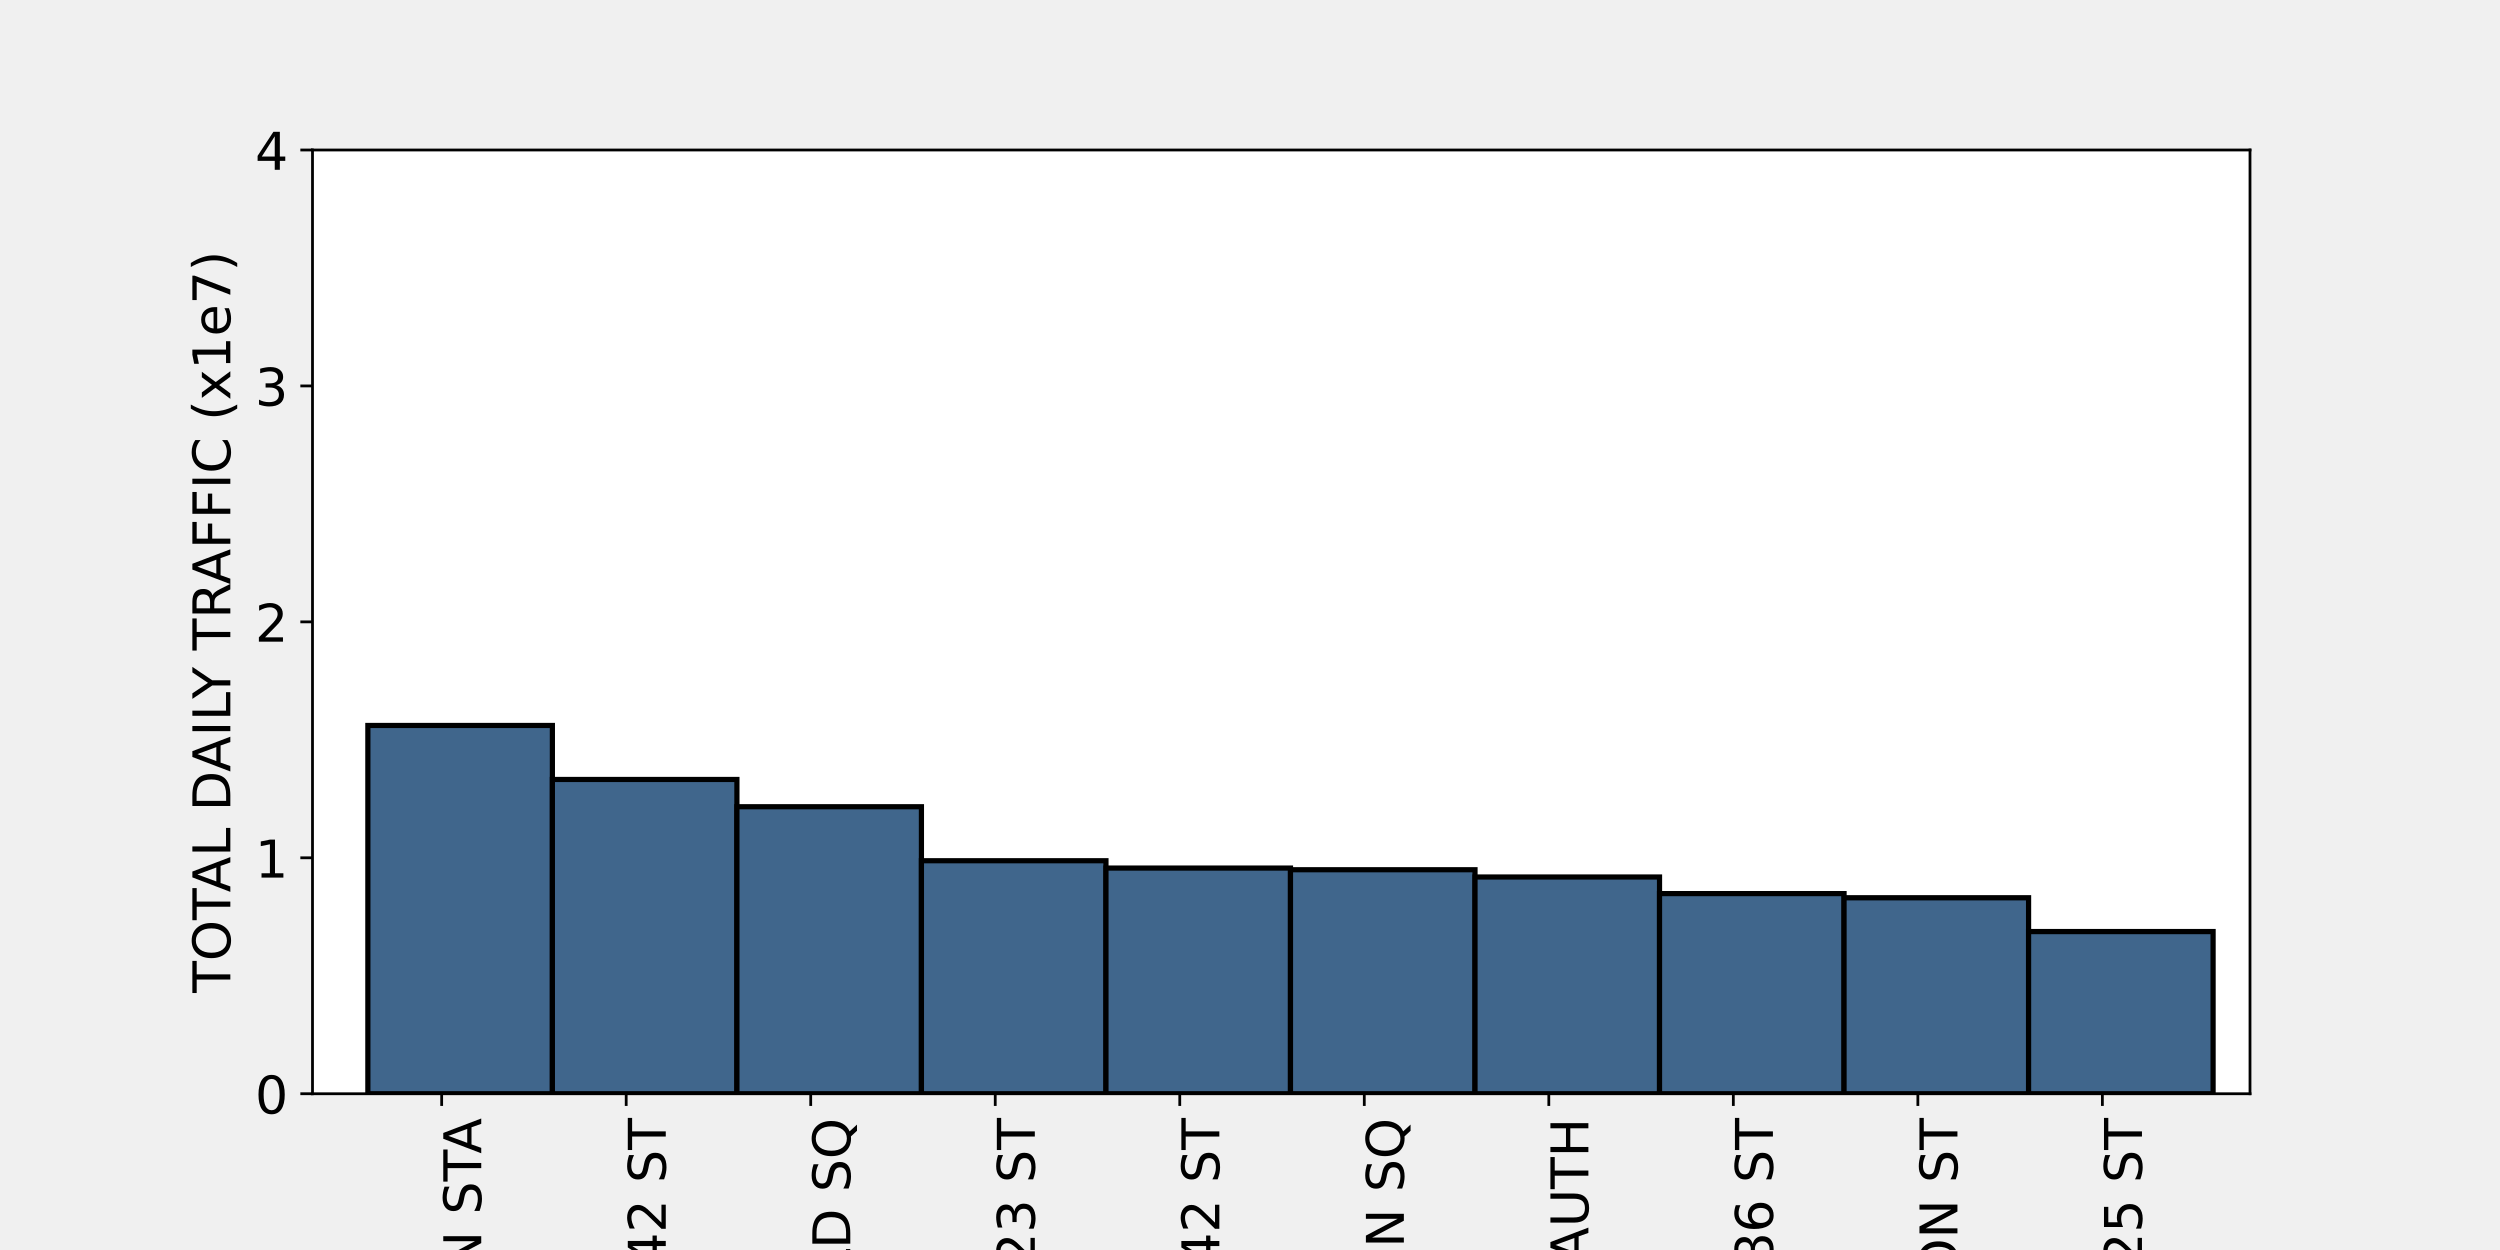
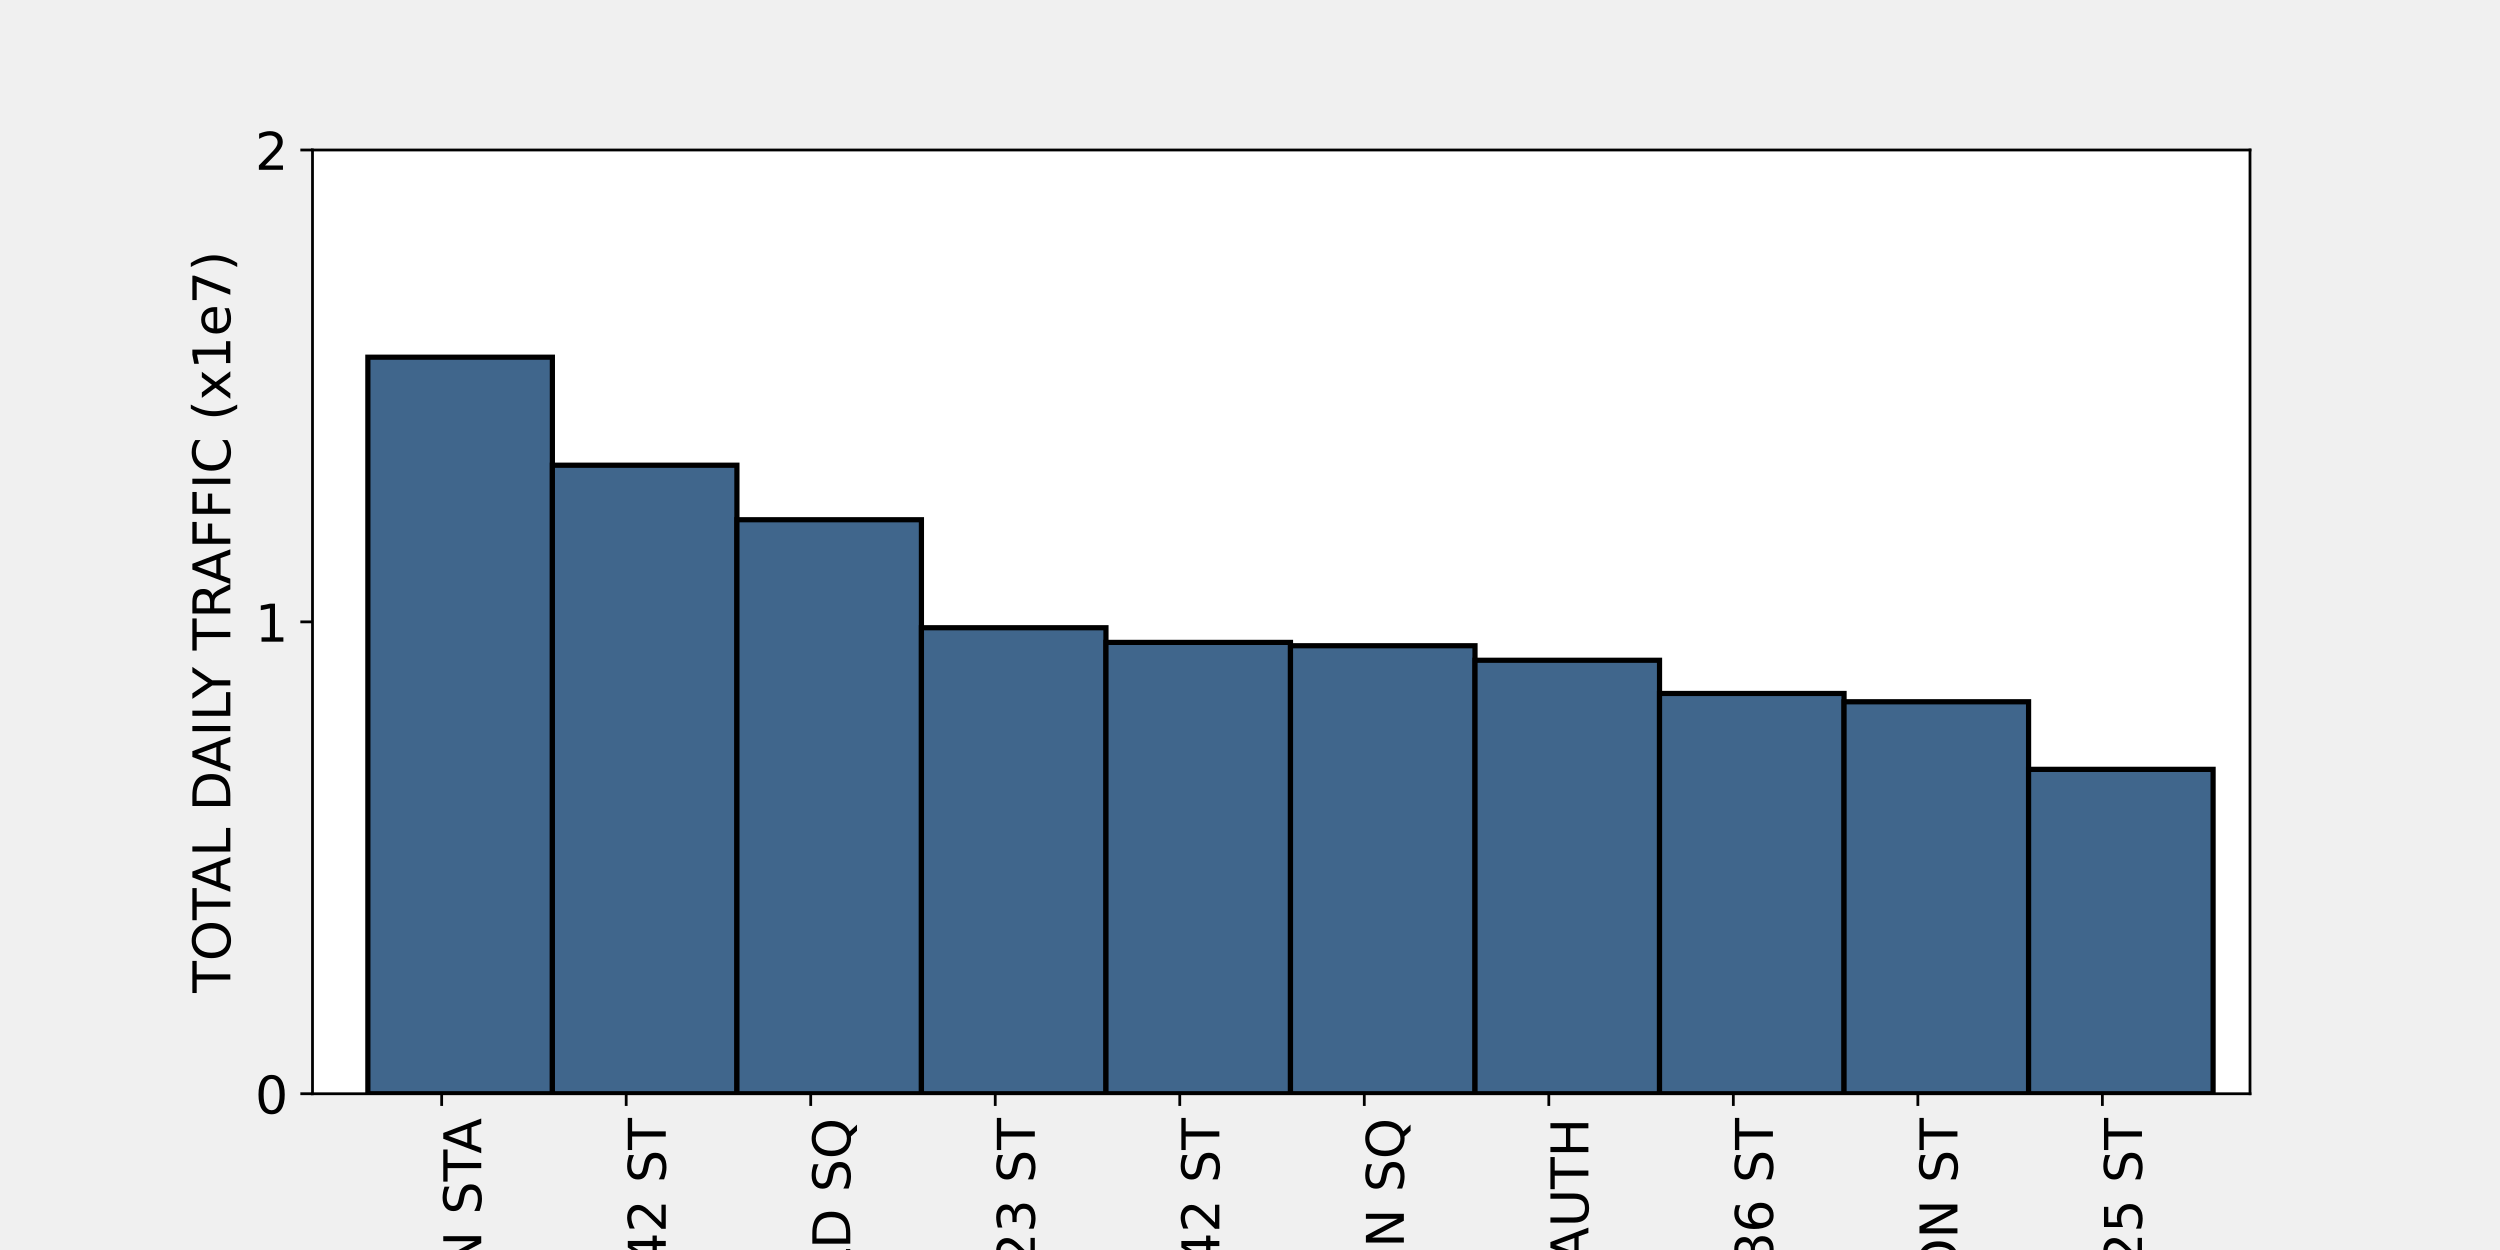
<svg xmlns="http://www.w3.org/2000/svg" xmlns:xlink="http://www.w3.org/1999/xlink" height="360pt" version="1.1" viewBox="0 0 720 360" width="720pt">
  <defs>
    <style type="text/css">*{stroke-linecap:butt;stroke-linejoin:round;}</style>
  </defs>
  <g id="figure_1">
    <g id="patch_1">
      <path d="M 0 360  L 720 360  L 720 0  L 0 0  z " style="fill:none;" />
    </g>
    <g id="axes_1">
      <g id="patch_2">
        <path d="M 90 315  L 648 315  L 648 43.2  L 90 43.2  z " style="fill:#ffffff;" />
      </g>
      <g id="patch_3">
-         <path clip-path="url(#p2b206ee7c3)" d="M 105.943 315  L 159.086 315  L 159.086 208.935  L 105.943 208.935  z " style="fill:#40668c;stroke:#000000;stroke-linejoin:miter;stroke-width:1.5;" />
+         <path clip-path="url(#p204c201769)" d="M 105.943 315  L 159.086 315  L 159.086 102.87  L 105.943 102.87  z " style="fill:#40668c;stroke:#000000;stroke-linejoin:miter;stroke-width:1.5;" />
      </g>
      <g id="patch_4">
-         <path clip-path="url(#p2b206ee7c3)" d="M 159.086 315  L 212.229 315  L 212.229 224.494  L 159.086 224.494  z " style="fill:#40668c;stroke:#000000;stroke-linejoin:miter;stroke-width:1.5;" />
+         <path clip-path="url(#p204c201769)" d="M 159.086 315  L 212.229 315  L 212.229 133.987  L 159.086 133.987  z " style="fill:#40668c;stroke:#000000;stroke-linejoin:miter;stroke-width:1.5;" />
      </g>
      <g id="patch_5">
-         <path clip-path="url(#p2b206ee7c3)" d="M 212.229 315  L 265.371 315  L 265.371 232.34  L 212.229 232.34  z " style="fill:#40668c;stroke:#000000;stroke-linejoin:miter;stroke-width:1.5;" />
+         <path clip-path="url(#p204c201769)" d="M 212.229 315  L 265.371 315  L 265.371 149.681  L 212.229 149.681  z " style="fill:#40668c;stroke:#000000;stroke-linejoin:miter;stroke-width:1.5;" />
      </g>
      <g id="patch_6">
-         <path clip-path="url(#p2b206ee7c3)" d="M 265.371 315  L 318.514 315  L 318.514 247.893  L 265.371 247.893  z " style="fill:#40668c;stroke:#000000;stroke-linejoin:miter;stroke-width:1.5;" />
+         <path clip-path="url(#p204c201769)" d="M 265.371 315  L 318.514 315  L 318.514 180.785  L 265.371 180.785  z " style="fill:#40668c;stroke:#000000;stroke-linejoin:miter;stroke-width:1.5;" />
      </g>
      <g id="patch_7">
-         <path clip-path="url(#p2b206ee7c3)" d="M 318.514 315  L 371.657 315  L 371.657 250.009  L 318.514 250.009  z " style="fill:#40668c;stroke:#000000;stroke-linejoin:miter;stroke-width:1.5;" />
+         <path clip-path="url(#p204c201769)" d="M 318.514 315  L 371.657 315  L 371.657 185.019  L 318.514 185.019  z " style="fill:#40668c;stroke:#000000;stroke-linejoin:miter;stroke-width:1.5;" />
      </g>
      <g id="patch_8">
-         <path clip-path="url(#p2b206ee7c3)" d="M 371.657 315  L 424.8 315  L 424.8 250.482  L 371.657 250.482  z " style="fill:#40668c;stroke:#000000;stroke-linejoin:miter;stroke-width:1.5;" />
+         <path clip-path="url(#p204c201769)" d="M 371.657 315  L 424.8 315  L 424.8 185.964  L 371.657 185.964  z " style="fill:#40668c;stroke:#000000;stroke-linejoin:miter;stroke-width:1.5;" />
      </g>
      <g id="patch_9">
-         <path clip-path="url(#p2b206ee7c3)" d="M 424.8 315  L 477.943 315  L 477.943 252.58  L 424.8 252.58  z " style="fill:#40668c;stroke:#000000;stroke-linejoin:miter;stroke-width:1.5;" />
+         <path clip-path="url(#p204c201769)" d="M 424.8 315  L 477.943 315  L 477.943 190.16  L 424.8 190.16  z " style="fill:#40668c;stroke:#000000;stroke-linejoin:miter;stroke-width:1.5;" />
      </g>
      <g id="patch_10">
-         <path clip-path="url(#p2b206ee7c3)" d="M 477.943 315  L 531.086 315  L 531.086 257.359  L 477.943 257.359  z " style="fill:#40668c;stroke:#000000;stroke-linejoin:miter;stroke-width:1.5;" />
+         <path clip-path="url(#p204c201769)" d="M 477.943 315  L 531.086 315  L 531.086 199.719  L 477.943 199.719  z " style="fill:#40668c;stroke:#000000;stroke-linejoin:miter;stroke-width:1.5;" />
      </g>
      <g id="patch_11">
-         <path clip-path="url(#p2b206ee7c3)" d="M 531.086 315  L 584.229 315  L 584.229 258.555  L 531.086 258.555  z " style="fill:#40668c;stroke:#000000;stroke-linejoin:miter;stroke-width:1.5;" />
+         <path clip-path="url(#p204c201769)" d="M 531.086 315  L 584.229 315  L 584.229 202.11  L 531.086 202.11  z " style="fill:#40668c;stroke:#000000;stroke-linejoin:miter;stroke-width:1.5;" />
      </g>
      <g id="patch_12">
-         <path clip-path="url(#p2b206ee7c3)" d="M 584.229 315  L 637.371 315  L 637.371 268.29  L 584.229 268.29  z " style="fill:#40668c;stroke:#000000;stroke-linejoin:miter;stroke-width:1.5;" />
+         <path clip-path="url(#p204c201769)" d="M 584.229 315  L 637.371 315  L 637.371 221.579  L 584.229 221.579  z " style="fill:#40668c;stroke:#000000;stroke-linejoin:miter;stroke-width:1.5;" />
      </g>
      <g id="matplotlib.axis_1">
        <g id="xtick_1">
          <g id="line2d_1">
            <defs>
-               <path d="M 0 0  L 0 3.5  " id="mb587c23a8a" style="stroke:#000000;stroke-width:0.8;" />
+               <path d="M 0 0  L 0 3.5  " id="m1257b108a2" style="stroke:#000000;stroke-width:0.8;" />
            </defs>
            <g>
-               <use style="stroke:#000000;stroke-width:0.8;" x="127.2" xlink:href="#mb587c23a8a" y="315" />
+               <use style="stroke:#000000;stroke-width:0.8;" x="127.2" xlink:href="#m1257b108a2" y="315" />
            </g>
          </g>
          <g id="text_1">
            <g transform="translate(138.5977 442.0984)rotate(-90)scale(0.15 -0.15)">
              <defs>
                <path d="M 40.578 39.312  Q 47.656 37.797 51.625 33  Q 55.609 28.219 55.609 21.188  Q 55.609 10.406 48.188 4.484  Q 40.766 -1.422 27.094 -1.422  Q 22.516 -1.422 17.656 -0.516  Q 12.797 0.391 7.625 2.203  L 7.625 11.719  Q 11.719 9.328 16.594 8.109  Q 21.484 6.891 26.812 6.891  Q 36.078 6.891 40.938 10.547  Q 45.797 14.203 45.797 21.188  Q 45.797 27.641 41.281 31.266  Q 36.766 34.906 28.719 34.906  L 20.219 34.906  L 20.219 43.016  L 29.109 43.016  Q 36.375 43.016 40.234 45.922  Q 44.094 48.828 44.094 54.297  Q 44.094 59.906 40.109 62.906  Q 36.141 65.922 28.719 65.922  Q 24.656 65.922 20.016 65.031  Q 15.375 64.156 9.812 62.312  L 9.812 71.094  Q 15.438 72.656 20.344 73.438  Q 25.25 74.219 29.594 74.219  Q 40.828 74.219 47.359 69.109  Q 53.906 64.016 53.906 55.328  Q 53.906 49.266 50.438 45.094  Q 46.969 40.922 40.578 39.312  z " id="DejaVuSans-51" />
                <path d="M 37.797 64.312  L 12.891 25.391  L 37.797 25.391  z M 35.203 72.906  L 47.609 72.906  L 47.609 25.391  L 58.016 25.391  L 58.016 17.188  L 47.609 17.188  L 47.609 0  L 37.797 0  L 37.797 17.188  L 4.891 17.188  L 4.891 26.703  z " id="DejaVuSans-52" />
                <path id="DejaVuSans-32" />
                <path d="M 53.516 70.516  L 53.516 60.891  Q 47.906 63.578 42.922 64.891  Q 37.938 66.219 33.297 66.219  Q 25.25 66.219 20.875 63.094  Q 16.5 59.969 16.5 54.203  Q 16.5 49.359 19.406 46.891  Q 22.312 44.438 30.422 42.922  L 36.375 41.703  Q 47.406 39.594 52.656 34.297  Q 57.906 29 57.906 20.125  Q 57.906 9.516 50.797 4.047  Q 43.703 -1.422 29.984 -1.422  Q 24.812 -1.422 18.969 -0.25  Q 13.141 0.922 6.891 3.219  L 6.891 13.375  Q 12.891 10.016 18.656 8.297  Q 24.422 6.594 29.984 6.594  Q 38.422 6.594 43.016 9.906  Q 47.609 13.234 47.609 19.391  Q 47.609 24.75 44.312 27.781  Q 41.016 30.812 33.5 32.328  L 27.484 33.5  Q 16.453 35.688 11.516 40.375  Q 6.594 45.062 6.594 53.422  Q 6.594 63.094 13.406 68.656  Q 20.219 74.219 32.172 74.219  Q 37.312 74.219 42.625 73.281  Q 47.953 72.359 53.516 70.516  z " id="DejaVuSans-83" />
                <path d="M -0.297 72.906  L 61.375 72.906  L 61.375 64.594  L 35.5 64.594  L 35.5 0  L 25.594 0  L 25.594 64.594  L -0.297 64.594  z " id="DejaVuSans-84" />
                <path d="M 4.891 31.391  L 31.203 31.391  L 31.203 23.391  L 4.891 23.391  z " id="DejaVuSans-45" />
                <path d="M 19.672 64.797  L 19.672 37.406  L 32.078 37.406  Q 38.969 37.406 42.719 40.969  Q 46.484 44.531 46.484 51.125  Q 46.484 57.672 42.719 61.234  Q 38.969 64.797 32.078 64.797  z M 9.812 72.906  L 32.078 72.906  Q 44.344 72.906 50.609 67.359  Q 56.891 61.812 56.891 51.125  Q 56.891 40.328 50.609 34.812  Q 44.344 29.297 32.078 29.297  L 19.672 29.297  L 19.672 0  L 9.812 0  z " id="DejaVuSans-80" />
                <path d="M 9.812 72.906  L 55.906 72.906  L 55.906 64.594  L 19.672 64.594  L 19.672 43.016  L 54.391 43.016  L 54.391 34.719  L 19.672 34.719  L 19.672 8.297  L 56.781 8.297  L 56.781 0  L 9.812 0  z " id="DejaVuSans-69" />
                <path d="M 9.812 72.906  L 23.094 72.906  L 55.422 11.922  L 55.422 72.906  L 64.984 72.906  L 64.984 0  L 51.703 0  L 19.391 60.984  L 19.391 0  L 9.812 0  z " id="DejaVuSans-78" />
                <path d="M 34.188 63.188  L 20.797 26.906  L 47.609 26.906  z M 28.609 72.906  L 39.797 72.906  L 67.578 0  L 57.328 0  L 50.688 18.703  L 17.828 18.703  L 11.188 0  L 0.781 0  z " id="DejaVuSans-65" />
              </defs>
              <use xlink:href="#DejaVuSans-51" />
              <use x="63.623" xlink:href="#DejaVuSans-52" />
              <use x="127.246" xlink:href="#DejaVuSans-32" />
              <use x="159.033" xlink:href="#DejaVuSans-83" />
              <use x="222.51" xlink:href="#DejaVuSans-84" />
              <use x="274.469" xlink:href="#DejaVuSans-45" />
              <use x="310.553" xlink:href="#DejaVuSans-80" />
              <use x="370.855" xlink:href="#DejaVuSans-69" />
              <use x="434.039" xlink:href="#DejaVuSans-78" />
              <use x="508.844" xlink:href="#DejaVuSans-78" />
              <use x="583.648" xlink:href="#DejaVuSans-32" />
              <use x="615.436" xlink:href="#DejaVuSans-83" />
              <use x="678.912" xlink:href="#DejaVuSans-84" />
              <use x="732.246" xlink:href="#DejaVuSans-65" />
            </g>
          </g>
        </g>
        <g id="xtick_2">
          <g id="line2d_2">
            <g>
-               <use style="stroke:#000000;stroke-width:0.8;" x="180.343" xlink:href="#mb587c23a8a" y="315" />
+               <use style="stroke:#000000;stroke-width:0.8;" x="180.343" xlink:href="#m1257b108a2" y="315" />
            </g>
          </g>
          <g id="text_2">
            <g transform="translate(191.7405 457.6891)rotate(-90)scale(0.15 -0.15)">
              <defs>
                <path d="M 59.516 10.406  L 59.516 29.984  L 43.406 29.984  L 43.406 38.094  L 69.281 38.094  L 69.281 6.781  Q 63.578 2.734 56.688 0.656  Q 49.812 -1.422 42 -1.422  Q 24.906 -1.422 15.25 8.562  Q 5.609 18.562 5.609 36.375  Q 5.609 54.25 15.25 64.234  Q 24.906 74.219 42 74.219  Q 49.125 74.219 55.547 72.453  Q 61.969 70.703 67.391 67.281  L 67.391 56.781  Q 61.922 61.422 55.766 63.766  Q 49.609 66.109 42.828 66.109  Q 29.438 66.109 22.719 58.641  Q 16.016 51.172 16.016 36.375  Q 16.016 21.625 22.719 14.156  Q 29.438 6.688 42.828 6.688  Q 48.047 6.688 52.141 7.594  Q 56.25 8.5 59.516 10.406  z " id="DejaVuSans-71" />
                <path d="M 44.391 34.188  Q 47.562 33.109 50.562 29.594  Q 53.562 26.078 56.594 19.922  L 66.609 0  L 56 0  L 46.688 18.703  Q 43.062 26.031 39.672 28.422  Q 36.281 30.812 30.422 30.812  L 19.672 30.812  L 19.672 0  L 9.812 0  L 9.812 72.906  L 32.078 72.906  Q 44.578 72.906 50.734 67.672  Q 56.891 62.453 56.891 51.906  Q 56.891 45.016 53.688 40.469  Q 50.484 35.938 44.391 34.188  z M 19.672 64.797  L 19.672 38.922  L 32.078 38.922  Q 39.203 38.922 42.844 42.219  Q 46.484 45.516 46.484 51.906  Q 46.484 58.297 42.844 61.547  Q 39.203 64.797 32.078 64.797  z " id="DejaVuSans-82" />
                <path d="M 19.672 64.797  L 19.672 8.109  L 31.594 8.109  Q 46.688 8.109 53.688 14.938  Q 60.688 21.781 60.688 36.531  Q 60.688 51.172 53.688 57.984  Q 46.688 64.797 31.594 64.797  z M 9.812 72.906  L 30.078 72.906  Q 51.266 72.906 61.172 64.094  Q 71.094 55.281 71.094 36.531  Q 71.094 17.672 61.125 8.828  Q 51.172 0 30.078 0  L 9.812 0  z " id="DejaVuSans-68" />
                <path d="M 64.406 67.281  L 64.406 56.891  Q 59.422 61.531 53.781 63.812  Q 48.141 66.109 41.797 66.109  Q 29.297 66.109 22.656 58.469  Q 16.016 50.828 16.016 36.375  Q 16.016 21.969 22.656 14.328  Q 29.297 6.688 41.797 6.688  Q 48.141 6.688 53.781 8.984  Q 59.422 11.281 64.406 15.922  L 64.406 5.609  Q 59.234 2.094 53.438 0.328  Q 47.656 -1.422 41.219 -1.422  Q 24.656 -1.422 15.125 8.703  Q 5.609 18.844 5.609 36.375  Q 5.609 53.953 15.125 64.078  Q 24.656 74.219 41.219 74.219  Q 47.75 74.219 53.531 72.484  Q 59.328 70.75 64.406 67.281  z " id="DejaVuSans-67" />
                <path d="M 9.812 72.906  L 19.672 72.906  L 19.672 8.297  L 55.172 8.297  L 55.172 0  L 9.812 0  z " id="DejaVuSans-76" />
                <path d="M 19.188 8.297  L 53.609 8.297  L 53.609 0  L 7.328 0  L 7.328 8.297  Q 12.938 14.109 22.625 23.891  Q 32.328 33.688 34.812 36.531  Q 39.547 41.844 41.422 45.531  Q 43.312 49.219 43.312 52.781  Q 43.312 58.594 39.234 62.25  Q 35.156 65.922 28.609 65.922  Q 23.969 65.922 18.812 64.312  Q 13.672 62.703 7.812 59.422  L 7.812 69.391  Q 13.766 71.781 18.938 73  Q 24.125 74.219 28.422 74.219  Q 39.75 74.219 46.484 68.547  Q 53.219 62.891 53.219 53.422  Q 53.219 48.922 51.531 44.891  Q 49.859 40.875 45.406 35.406  Q 44.188 33.984 37.641 27.219  Q 31.109 20.453 19.188 8.297  z " id="DejaVuSans-50" />
              </defs>
              <use xlink:href="#DejaVuSans-71" />
              <use x="77.49" xlink:href="#DejaVuSans-82" />
              <use x="146.973" xlink:href="#DejaVuSans-68" />
              <use x="223.975" xlink:href="#DejaVuSans-32" />
              <use x="255.762" xlink:href="#DejaVuSans-67" />
              <use x="325.586" xlink:href="#DejaVuSans-78" />
              <use x="400.391" xlink:href="#DejaVuSans-84" />
              <use x="461.475" xlink:href="#DejaVuSans-82" />
              <use x="530.957" xlink:href="#DejaVuSans-76" />
              <use x="584.92" xlink:href="#DejaVuSans-45" />
              <use x="621.004" xlink:href="#DejaVuSans-52" />
              <use x="684.627" xlink:href="#DejaVuSans-50" />
              <use x="748.25" xlink:href="#DejaVuSans-32" />
              <use x="780.037" xlink:href="#DejaVuSans-83" />
              <use x="843.514" xlink:href="#DejaVuSans-84" />
            </g>
          </g>
        </g>
        <g id="xtick_3">
          <g id="line2d_3">
            <g>
-               <use style="stroke:#000000;stroke-width:0.8;" x="233.486" xlink:href="#mb587c23a8a" y="315" />
+               <use style="stroke:#000000;stroke-width:0.8;" x="233.486" xlink:href="#m1257b108a2" y="315" />
            </g>
          </g>
          <g id="text_3">
            <g transform="translate(244.8834 455.4297)rotate(-90)scale(0.15 -0.15)">
              <defs>
                <path d="M 9.812 72.906  L 19.672 72.906  L 19.672 43.016  L 55.516 43.016  L 55.516 72.906  L 65.375 72.906  L 65.375 0  L 55.516 0  L 55.516 34.719  L 19.672 34.719  L 19.672 0  L 9.812 0  z " id="DejaVuSans-72" />
                <path d="M 39.406 66.219  Q 28.656 66.219 22.328 58.203  Q 16.016 50.203 16.016 36.375  Q 16.016 22.609 22.328 14.594  Q 28.656 6.594 39.406 6.594  Q 50.141 6.594 56.422 14.594  Q 62.703 22.609 62.703 36.375  Q 62.703 50.203 56.422 58.203  Q 50.141 66.219 39.406 66.219  z M 53.219 1.312  L 66.219 -12.891  L 54.297 -12.891  L 43.5 -1.219  Q 41.891 -1.312 41.031 -1.359  Q 40.188 -1.422 39.406 -1.422  Q 24.031 -1.422 14.812 8.859  Q 5.609 19.141 5.609 36.375  Q 5.609 53.656 14.812 63.938  Q 24.031 74.219 39.406 74.219  Q 54.734 74.219 63.906 63.938  Q 73.094 53.656 73.094 36.375  Q 73.094 23.688 67.984 14.641  Q 62.891 5.609 53.219 1.312  z " id="DejaVuSans-81" />
              </defs>
              <use xlink:href="#DejaVuSans-51" />
              <use x="63.623" xlink:href="#DejaVuSans-52" />
              <use x="127.246" xlink:href="#DejaVuSans-32" />
              <use x="159.033" xlink:href="#DejaVuSans-83" />
              <use x="222.51" xlink:href="#DejaVuSans-84" />
              <use x="274.469" xlink:href="#DejaVuSans-45" />
              <use x="310.553" xlink:href="#DejaVuSans-72" />
              <use x="385.748" xlink:href="#DejaVuSans-69" />
              <use x="448.932" xlink:href="#DejaVuSans-82" />
              <use x="514.414" xlink:href="#DejaVuSans-65" />
              <use x="582.822" xlink:href="#DejaVuSans-76" />
              <use x="638.535" xlink:href="#DejaVuSans-68" />
              <use x="715.537" xlink:href="#DejaVuSans-32" />
              <use x="747.324" xlink:href="#DejaVuSans-83" />
              <use x="810.801" xlink:href="#DejaVuSans-81" />
            </g>
          </g>
        </g>
        <g id="xtick_4">
          <g id="line2d_4">
            <g>
-               <use style="stroke:#000000;stroke-width:0.8;" x="286.629" xlink:href="#mb587c23a8a" y="315" />
+               <use style="stroke:#000000;stroke-width:0.8;" x="286.629" xlink:href="#m1257b108a2" y="315" />
            </g>
          </g>
          <g id="text_4">
            <g transform="translate(298.0262 364.5391)rotate(-90)scale(0.15 -0.15)">
              <use xlink:href="#DejaVuSans-50" />
              <use x="63.623" xlink:href="#DejaVuSans-51" />
              <use x="127.246" xlink:href="#DejaVuSans-32" />
              <use x="159.033" xlink:href="#DejaVuSans-83" />
              <use x="222.51" xlink:href="#DejaVuSans-84" />
            </g>
          </g>
        </g>
        <g id="xtick_5">
          <g id="line2d_5">
            <g>
-               <use style="stroke:#000000;stroke-width:0.8;" x="339.771" xlink:href="#mb587c23a8a" y="315" />
+               <use style="stroke:#000000;stroke-width:0.8;" x="339.771" xlink:href="#m1257b108a2" y="315" />
            </g>
          </g>
          <g id="text_5">
            <g transform="translate(351.1691 441.9906)rotate(-90)scale(0.15 -0.15)">
              <defs>
                <path d="M 9.812 72.906  L 19.672 72.906  L 19.672 0  L 9.812 0  z " id="DejaVuSans-73" />
                <path d="M 9.812 72.906  L 24.516 72.906  L 43.109 23.297  L 61.812 72.906  L 76.516 72.906  L 76.516 0  L 66.891 0  L 66.891 64.016  L 48.094 14.016  L 38.188 14.016  L 19.391 64.016  L 19.391 0  L 9.812 0  z " id="DejaVuSans-77" />
              </defs>
              <use xlink:href="#DejaVuSans-84" />
              <use x="61.084" xlink:href="#DejaVuSans-73" />
              <use x="90.576" xlink:href="#DejaVuSans-77" />
              <use x="176.855" xlink:href="#DejaVuSans-69" />
              <use x="240.039" xlink:href="#DejaVuSans-83" />
              <use x="303.516" xlink:href="#DejaVuSans-32" />
              <use x="335.303" xlink:href="#DejaVuSans-83" />
              <use x="398.779" xlink:href="#DejaVuSans-81" />
              <use x="480.24" xlink:href="#DejaVuSans-45" />
              <use x="516.324" xlink:href="#DejaVuSans-52" />
              <use x="579.947" xlink:href="#DejaVuSans-50" />
              <use x="643.57" xlink:href="#DejaVuSans-32" />
              <use x="675.357" xlink:href="#DejaVuSans-83" />
              <use x="738.834" xlink:href="#DejaVuSans-84" />
            </g>
          </g>
        </g>
        <g id="xtick_6">
          <g id="line2d_6">
            <g>
-               <use style="stroke:#000000;stroke-width:0.8;" x="392.914" xlink:href="#mb587c23a8a" y="315" />
+               <use style="stroke:#000000;stroke-width:0.8;" x="392.914" xlink:href="#m1257b108a2" y="315" />
            </g>
          </g>
          <g id="text_6">
            <g transform="translate(404.3119 444.3344)rotate(-90)scale(0.15 -0.15)">
              <defs>
                <path d="M 12.406 8.297  L 28.516 8.297  L 28.516 63.922  L 10.984 60.406  L 10.984 69.391  L 28.422 72.906  L 38.281 72.906  L 38.281 8.297  L 54.391 8.297  L 54.391 0  L 12.406 0  z " id="DejaVuSans-49" />
                <path d="M 8.688 72.906  L 18.609 72.906  L 18.609 28.609  Q 18.609 16.891 22.844 11.734  Q 27.094 6.594 36.625 6.594  Q 46.094 6.594 50.344 11.734  Q 54.594 16.891 54.594 28.609  L 54.594 72.906  L 64.5 72.906  L 64.5 27.391  Q 64.5 13.141 57.438 5.859  Q 50.391 -1.422 36.625 -1.422  Q 22.797 -1.422 15.734 5.859  Q 8.688 13.141 8.688 27.391  z " id="DejaVuSans-85" />
                <path d="M 39.406 66.219  Q 28.656 66.219 22.328 58.203  Q 16.016 50.203 16.016 36.375  Q 16.016 22.609 22.328 14.594  Q 28.656 6.594 39.406 6.594  Q 50.141 6.594 56.422 14.594  Q 62.703 22.609 62.703 36.375  Q 62.703 50.203 56.422 58.203  Q 50.141 66.219 39.406 66.219  z M 39.406 74.219  Q 54.734 74.219 63.906 63.938  Q 73.094 53.656 73.094 36.375  Q 73.094 19.141 63.906 8.859  Q 54.734 -1.422 39.406 -1.422  Q 24.031 -1.422 14.812 8.828  Q 5.609 19.094 5.609 36.375  Q 5.609 53.656 14.812 63.938  Q 24.031 74.219 39.406 74.219  z " id="DejaVuSans-79" />
              </defs>
              <use xlink:href="#DejaVuSans-49" />
              <use x="63.623" xlink:href="#DejaVuSans-52" />
              <use x="127.246" xlink:href="#DejaVuSans-32" />
              <use x="159.033" xlink:href="#DejaVuSans-83" />
              <use x="222.51" xlink:href="#DejaVuSans-84" />
              <use x="274.469" xlink:href="#DejaVuSans-45" />
              <use x="310.553" xlink:href="#DejaVuSans-85" />
              <use x="383.746" xlink:href="#DejaVuSans-78" />
              <use x="458.551" xlink:href="#DejaVuSans-73" />
              <use x="488.043" xlink:href="#DejaVuSans-79" />
              <use x="566.754" xlink:href="#DejaVuSans-78" />
              <use x="641.559" xlink:href="#DejaVuSans-32" />
              <use x="673.346" xlink:href="#DejaVuSans-83" />
              <use x="736.822" xlink:href="#DejaVuSans-81" />
            </g>
          </g>
        </g>
        <g id="xtick_7">
          <g id="line2d_7">
            <g>
-               <use style="stroke:#000000;stroke-width:0.8;" x="446.057" xlink:href="#mb587c23a8a" y="315" />
+               <use style="stroke:#000000;stroke-width:0.8;" x="446.057" xlink:href="#m1257b108a2" y="315" />
            </g>
          </g>
          <g id="text_7">
            <g transform="translate(457.4548 454.3797)rotate(-90)scale(0.15 -0.15)">
              <use xlink:href="#DejaVuSans-52" />
              <use x="63.623" xlink:href="#DejaVuSans-50" />
              <use x="127.246" xlink:href="#DejaVuSans-32" />
              <use x="159.033" xlink:href="#DejaVuSans-83" />
              <use x="222.51" xlink:href="#DejaVuSans-84" />
              <use x="274.469" xlink:href="#DejaVuSans-45" />
              <use x="310.553" xlink:href="#DejaVuSans-80" />
              <use x="370.855" xlink:href="#DejaVuSans-79" />
              <use x="449.566" xlink:href="#DejaVuSans-82" />
              <use x="511.799" xlink:href="#DejaVuSans-84" />
              <use x="572.883" xlink:href="#DejaVuSans-32" />
              <use x="604.67" xlink:href="#DejaVuSans-65" />
              <use x="673.078" xlink:href="#DejaVuSans-85" />
              <use x="746.271" xlink:href="#DejaVuSans-84" />
              <use x="807.355" xlink:href="#DejaVuSans-72" />
            </g>
          </g>
        </g>
        <g id="xtick_8">
          <g id="line2d_8">
            <g>
-               <use style="stroke:#000000;stroke-width:0.8;" x="499.2" xlink:href="#mb587c23a8a" y="315" />
+               <use style="stroke:#000000;stroke-width:0.8;" x="499.2" xlink:href="#m1257b108a2" y="315" />
            </g>
          </g>
          <g id="text_8">
            <g transform="translate(510.5977 364.5391)rotate(-90)scale(0.15 -0.15)">
              <defs>
                <path d="M 31.781 34.625  Q 24.75 34.625 20.719 30.859  Q 16.703 27.094 16.703 20.516  Q 16.703 13.922 20.719 10.156  Q 24.75 6.391 31.781 6.391  Q 38.812 6.391 42.859 10.172  Q 46.922 13.969 46.922 20.516  Q 46.922 27.094 42.891 30.859  Q 38.875 34.625 31.781 34.625  z M 21.922 38.812  Q 15.578 40.375 12.031 44.719  Q 8.5 49.078 8.5 55.328  Q 8.5 64.062 14.719 69.141  Q 20.953 74.219 31.781 74.219  Q 42.672 74.219 48.875 69.141  Q 55.078 64.062 55.078 55.328  Q 55.078 49.078 51.531 44.719  Q 48 40.375 41.703 38.812  Q 48.828 37.156 52.797 32.312  Q 56.781 27.484 56.781 20.516  Q 56.781 9.906 50.312 4.234  Q 43.844 -1.422 31.781 -1.422  Q 19.734 -1.422 13.25 4.234  Q 6.781 9.906 6.781 20.516  Q 6.781 27.484 10.781 32.312  Q 14.797 37.156 21.922 38.812  z M 18.312 54.391  Q 18.312 48.734 21.844 45.562  Q 25.391 42.391 31.781 42.391  Q 38.141 42.391 41.719 45.562  Q 45.312 48.734 45.312 54.391  Q 45.312 60.062 41.719 63.234  Q 38.141 66.406 31.781 66.406  Q 25.391 66.406 21.844 63.234  Q 18.312 60.062 18.312 54.391  z " id="DejaVuSans-56" />
                <path d="M 33.016 40.375  Q 26.375 40.375 22.484 35.828  Q 18.609 31.297 18.609 23.391  Q 18.609 15.531 22.484 10.953  Q 26.375 6.391 33.016 6.391  Q 39.656 6.391 43.531 10.953  Q 47.406 15.531 47.406 23.391  Q 47.406 31.297 43.531 35.828  Q 39.656 40.375 33.016 40.375  z M 52.594 71.297  L 52.594 62.312  Q 48.875 64.062 45.094 64.984  Q 41.312 65.922 37.594 65.922  Q 27.828 65.922 22.672 59.328  Q 17.531 52.734 16.797 39.406  Q 19.672 43.656 24.016 45.922  Q 28.375 48.188 33.594 48.188  Q 44.578 48.188 50.953 41.516  Q 57.328 34.859 57.328 23.391  Q 57.328 12.156 50.688 5.359  Q 44.047 -1.422 33.016 -1.422  Q 20.359 -1.422 13.672 8.266  Q 6.984 17.969 6.984 36.375  Q 6.984 53.656 15.188 63.938  Q 23.391 74.219 37.203 74.219  Q 40.922 74.219 44.703 73.484  Q 48.484 72.75 52.594 71.297  z " id="DejaVuSans-54" />
              </defs>
              <use xlink:href="#DejaVuSans-56" />
              <use x="63.623" xlink:href="#DejaVuSans-54" />
              <use x="127.246" xlink:href="#DejaVuSans-32" />
              <use x="159.033" xlink:href="#DejaVuSans-83" />
              <use x="222.51" xlink:href="#DejaVuSans-84" />
            </g>
          </g>
        </g>
        <g id="xtick_9">
          <g id="line2d_9">
            <g>
-               <use style="stroke:#000000;stroke-width:0.8;" x="552.343" xlink:href="#mb587c23a8a" y="315" />
+               <use style="stroke:#000000;stroke-width:0.8;" x="552.343" xlink:href="#m1257b108a2" y="315" />
            </g>
          </g>
          <g id="text_9">
            <g transform="translate(563.7405 403.5437)rotate(-90)scale(0.15 -0.15)">
              <defs>
                <path d="M 9.812 72.906  L 51.703 72.906  L 51.703 64.594  L 19.672 64.594  L 19.672 43.109  L 48.578 43.109  L 48.578 34.812  L 19.672 34.812  L 19.672 0  L 9.812 0  z " id="DejaVuSans-70" />
              </defs>
              <use xlink:href="#DejaVuSans-70" />
              <use x="57.52" xlink:href="#DejaVuSans-85" />
              <use x="130.713" xlink:href="#DejaVuSans-76" />
              <use x="172.676" xlink:href="#DejaVuSans-84" />
              <use x="233.76" xlink:href="#DejaVuSans-79" />
              <use x="312.471" xlink:href="#DejaVuSans-78" />
              <use x="387.275" xlink:href="#DejaVuSans-32" />
              <use x="419.062" xlink:href="#DejaVuSans-83" />
              <use x="482.539" xlink:href="#DejaVuSans-84" />
            </g>
          </g>
        </g>
        <g id="xtick_10">
          <g id="line2d_10">
            <g>
-               <use style="stroke:#000000;stroke-width:0.8;" x="605.486" xlink:href="#mb587c23a8a" y="315" />
+               <use style="stroke:#000000;stroke-width:0.8;" x="605.486" xlink:href="#m1257b108a2" y="315" />
            </g>
          </g>
          <g id="text_10">
            <g transform="translate(616.8834 374.0828)rotate(-90)scale(0.15 -0.15)">
              <defs>
                <path d="M 10.797 72.906  L 49.516 72.906  L 49.516 64.594  L 19.828 64.594  L 19.828 46.734  Q 21.969 47.469 24.109 47.828  Q 26.266 48.188 28.422 48.188  Q 40.625 48.188 47.75 41.5  Q 54.891 34.812 54.891 23.391  Q 54.891 11.625 47.562 5.094  Q 40.234 -1.422 26.906 -1.422  Q 22.312 -1.422 17.547 -0.641  Q 12.797 0.141 7.719 1.703  L 7.719 11.625  Q 12.109 9.234 16.797 8.062  Q 21.484 6.891 26.703 6.891  Q 35.156 6.891 40.078 11.328  Q 45.016 15.766 45.016 23.391  Q 45.016 31 40.078 35.438  Q 35.156 39.891 26.703 39.891  Q 22.75 39.891 18.812 39.016  Q 14.891 38.141 10.797 36.281  z " id="DejaVuSans-53" />
              </defs>
              <use xlink:href="#DejaVuSans-49" />
              <use x="63.623" xlink:href="#DejaVuSans-50" />
              <use x="127.246" xlink:href="#DejaVuSans-53" />
              <use x="190.869" xlink:href="#DejaVuSans-32" />
              <use x="222.656" xlink:href="#DejaVuSans-83" />
              <use x="286.133" xlink:href="#DejaVuSans-84" />
            </g>
          </g>
        </g>
      </g>
      <g id="matplotlib.axis_2">
        <g id="ytick_1">
          <g id="line2d_11">
            <defs>
-               <path d="M 0 0  L -3.5 0  " id="m5f19656a94" style="stroke:#000000;stroke-width:0.8;" />
+               <path d="M 0 0  L -3.5 0  " id="m56b9a3db9e" style="stroke:#000000;stroke-width:0.8;" />
            </defs>
            <g>
-               <use style="stroke:#000000;stroke-width:0.8;" x="90" xlink:href="#m5f19656a94" y="315" />
+               <use style="stroke:#000000;stroke-width:0.8;" x="90" xlink:href="#m56b9a3db9e" y="315" />
            </g>
          </g>
          <g id="text_11">
            <g transform="translate(73.45625 320.6988)scale(0.15 -0.15)">
              <defs>
                <path d="M 31.781 66.406  Q 24.172 66.406 20.328 58.906  Q 16.5 51.422 16.5 36.375  Q 16.5 21.391 20.328 13.891  Q 24.172 6.391 31.781 6.391  Q 39.453 6.391 43.281 13.891  Q 47.125 21.391 47.125 36.375  Q 47.125 51.422 43.281 58.906  Q 39.453 66.406 31.781 66.406  z M 31.781 74.219  Q 44.047 74.219 50.516 64.516  Q 56.984 54.828 56.984 36.375  Q 56.984 17.969 50.516 8.266  Q 44.047 -1.422 31.781 -1.422  Q 19.531 -1.422 13.062 8.266  Q 6.594 17.969 6.594 36.375  Q 6.594 54.828 13.062 64.516  Q 19.531 74.219 31.781 74.219  z " id="DejaVuSans-48" />
              </defs>
              <use xlink:href="#DejaVuSans-48" />
            </g>
          </g>
        </g>
        <g id="ytick_2">
          <g id="line2d_12">
            <g>
-               <use style="stroke:#000000;stroke-width:0.8;" x="90" xlink:href="#m5f19656a94" y="247.05" />
+               <use style="stroke:#000000;stroke-width:0.8;" x="90" xlink:href="#m56b9a3db9e" y="179.1" />
            </g>
          </g>
          <g id="text_12">
-             <g transform="translate(73.45625 252.7488)scale(0.15 -0.15)">
+             <g transform="translate(73.45625 184.7988)scale(0.15 -0.15)">
              <use xlink:href="#DejaVuSans-49" />
            </g>
          </g>
        </g>
        <g id="ytick_3">
          <g id="line2d_13">
            <g>
-               <use style="stroke:#000000;stroke-width:0.8;" x="90" xlink:href="#m5f19656a94" y="179.1" />
+               <use style="stroke:#000000;stroke-width:0.8;" x="90" xlink:href="#m56b9a3db9e" y="43.2" />
            </g>
          </g>
          <g id="text_13">
-             <g transform="translate(73.45625 184.7988)scale(0.15 -0.15)">
+             <g transform="translate(73.45625 48.89883)scale(0.15 -0.15)">
              <use xlink:href="#DejaVuSans-50" />
            </g>
          </g>
        </g>
-         <g id="ytick_4">
-           <g id="line2d_14">
-             <g>
-               <use style="stroke:#000000;stroke-width:0.8;" x="90" xlink:href="#m5f19656a94" y="111.15" />
-             </g>
-           </g>
-           <g id="text_14">
-             <g transform="translate(73.45625 116.8488)scale(0.15 -0.15)">
-               <use xlink:href="#DejaVuSans-51" />
-             </g>
-           </g>
-         </g>
-         <g id="ytick_5">
-           <g id="line2d_15">
-             <g>
-               <use style="stroke:#000000;stroke-width:0.8;" x="90" xlink:href="#m5f19656a94" y="43.2" />
-             </g>
-           </g>
-           <g id="text_15">
-             <g transform="translate(73.45625 48.89883)scale(0.15 -0.15)">
-               <use xlink:href="#DejaVuSans-52" />
-             </g>
-           </g>
-         </g>
-         <g id="text_16">
+         <g id="text_14">
          <g transform="translate(66.33672 285.9469)rotate(-90)scale(0.15 -0.15)">
            <defs>
              <path d="M -0.203 72.906  L 10.406 72.906  L 30.609 42.922  L 50.688 72.906  L 61.281 72.906  L 35.5 34.719  L 35.5 0  L 25.594 0  L 25.594 34.719  z " id="DejaVuSans-89" />
              <path d="M 31 75.875  Q 24.469 64.656 21.281 53.656  Q 18.109 42.672 18.109 31.391  Q 18.109 20.125 21.312 9.062  Q 24.516 -2 31 -13.188  L 23.188 -13.188  Q 15.875 -1.703 12.234 9.375  Q 8.594 20.453 8.594 31.391  Q 8.594 42.281 12.203 53.312  Q 15.828 64.359 23.188 75.875  z " id="DejaVuSans-40" />
              <path d="M 54.891 54.688  L 35.109 28.078  L 55.906 0  L 45.312 0  L 29.391 21.484  L 13.484 0  L 2.875 0  L 24.125 28.609  L 4.688 54.688  L 15.281 54.688  L 29.781 35.203  L 44.281 54.688  z " id="DejaVuSans-120" />
              <path d="M 56.203 29.594  L 56.203 25.203  L 14.891 25.203  Q 15.484 15.922 20.484 11.062  Q 25.484 6.203 34.422 6.203  Q 39.594 6.203 44.453 7.469  Q 49.312 8.734 54.109 11.281  L 54.109 2.781  Q 49.266 0.734 44.188 -0.344  Q 39.109 -1.422 33.891 -1.422  Q 20.797 -1.422 13.156 6.188  Q 5.516 13.812 5.516 26.812  Q 5.516 40.234 12.766 48.109  Q 20.016 56 32.328 56  Q 43.359 56 49.781 48.891  Q 56.203 41.797 56.203 29.594  z M 47.219 32.234  Q 47.125 39.594 43.094 43.984  Q 39.062 48.391 32.422 48.391  Q 24.906 48.391 20.391 44.141  Q 15.875 39.891 15.188 32.172  z " id="DejaVuSans-101" />
              <path d="M 8.203 72.906  L 55.078 72.906  L 55.078 68.703  L 28.609 0  L 18.312 0  L 43.219 64.594  L 8.203 64.594  z " id="DejaVuSans-55" />
              <path d="M 8.016 75.875  L 15.828 75.875  Q 23.141 64.359 26.781 53.312  Q 30.422 42.281 30.422 31.391  Q 30.422 20.453 26.781 9.375  Q 23.141 -1.703 15.828 -13.188  L 8.016 -13.188  Q 14.5 -2 17.703 9.062  Q 20.906 20.125 20.906 31.391  Q 20.906 42.672 17.703 53.656  Q 14.5 64.656 8.016 75.875  z " id="DejaVuSans-41" />
            </defs>
            <use xlink:href="#DejaVuSans-84" />
            <use x="61.084" xlink:href="#DejaVuSans-79" />
            <use x="139.795" xlink:href="#DejaVuSans-84" />
            <use x="193.129" xlink:href="#DejaVuSans-65" />
            <use x="261.537" xlink:href="#DejaVuSans-76" />
            <use x="317.25" xlink:href="#DejaVuSans-32" />
            <use x="349.037" xlink:href="#DejaVuSans-68" />
            <use x="424.289" xlink:href="#DejaVuSans-65" />
            <use x="492.697" xlink:href="#DejaVuSans-73" />
            <use x="522.189" xlink:href="#DejaVuSans-76" />
            <use x="564.652" xlink:href="#DejaVuSans-89" />
            <use x="625.736" xlink:href="#DejaVuSans-32" />
            <use x="657.523" xlink:href="#DejaVuSans-84" />
            <use x="718.607" xlink:href="#DejaVuSans-82" />
            <use x="784.09" xlink:href="#DejaVuSans-65" />
            <use x="852.498" xlink:href="#DejaVuSans-70" />
            <use x="910.018" xlink:href="#DejaVuSans-70" />
            <use x="967.537" xlink:href="#DejaVuSans-73" />
            <use x="997.029" xlink:href="#DejaVuSans-67" />
            <use x="1066.854" xlink:href="#DejaVuSans-32" />
            <use x="1098.641" xlink:href="#DejaVuSans-40" />
            <use x="1137.654" xlink:href="#DejaVuSans-120" />
            <use x="1196.834" xlink:href="#DejaVuSans-49" />
            <use x="1260.457" xlink:href="#DejaVuSans-101" />
            <use x="1321.98" xlink:href="#DejaVuSans-55" />
            <use x="1385.604" xlink:href="#DejaVuSans-41" />
          </g>
        </g>
      </g>
+       <g id="line2d_14">
+         <path clip-path="url(#p204c201769)" d="M 0 0  " style="fill:none;stroke:#424242;stroke-linecap:square;stroke-width:2.7;" />
+       </g>
+       <g id="line2d_15">
+         <path clip-path="url(#p204c201769)" d="M 0 0  " style="fill:none;stroke:#424242;stroke-linecap:square;stroke-width:2.7;" />
+       </g>
      <g id="line2d_16">
-         <path clip-path="url(#p2b206ee7c3)" d="M 0 0  " style="fill:none;stroke:#424242;stroke-linecap:square;stroke-width:2.7;" />
+         <path clip-path="url(#p204c201769)" d="M 0 0  " style="fill:none;stroke:#424242;stroke-linecap:square;stroke-width:2.7;" />
      </g>
      <g id="line2d_17">
-         <path clip-path="url(#p2b206ee7c3)" d="M 0 0  " style="fill:none;stroke:#424242;stroke-linecap:square;stroke-width:2.7;" />
+         <path clip-path="url(#p204c201769)" d="M 0 0  " style="fill:none;stroke:#424242;stroke-linecap:square;stroke-width:2.7;" />
      </g>
      <g id="line2d_18">
-         <path clip-path="url(#p2b206ee7c3)" d="M 0 0  " style="fill:none;stroke:#424242;stroke-linecap:square;stroke-width:2.7;" />
+         <path clip-path="url(#p204c201769)" d="M 0 0  " style="fill:none;stroke:#424242;stroke-linecap:square;stroke-width:2.7;" />
      </g>
      <g id="line2d_19">
-         <path clip-path="url(#p2b206ee7c3)" d="M 0 0  " style="fill:none;stroke:#424242;stroke-linecap:square;stroke-width:2.7;" />
+         <path clip-path="url(#p204c201769)" d="M 0 0  " style="fill:none;stroke:#424242;stroke-linecap:square;stroke-width:2.7;" />
      </g>
      <g id="line2d_20">
-         <path clip-path="url(#p2b206ee7c3)" d="M 0 0  " style="fill:none;stroke:#424242;stroke-linecap:square;stroke-width:2.7;" />
+         <path clip-path="url(#p204c201769)" d="M 0 0  " style="fill:none;stroke:#424242;stroke-linecap:square;stroke-width:2.7;" />
      </g>
      <g id="line2d_21">
-         <path clip-path="url(#p2b206ee7c3)" d="M 0 0  " style="fill:none;stroke:#424242;stroke-linecap:square;stroke-width:2.7;" />
+         <path clip-path="url(#p204c201769)" d="M 0 0  " style="fill:none;stroke:#424242;stroke-linecap:square;stroke-width:2.7;" />
      </g>
      <g id="line2d_22">
-         <path clip-path="url(#p2b206ee7c3)" d="M 0 0  " style="fill:none;stroke:#424242;stroke-linecap:square;stroke-width:2.7;" />
+         <path clip-path="url(#p204c201769)" d="M 0 0  " style="fill:none;stroke:#424242;stroke-linecap:square;stroke-width:2.7;" />
      </g>
      <g id="line2d_23">
-         <path clip-path="url(#p2b206ee7c3)" d="M 0 0  " style="fill:none;stroke:#424242;stroke-linecap:square;stroke-width:2.7;" />
-       </g>
-       <g id="line2d_24">
-         <path clip-path="url(#p2b206ee7c3)" d="M 0 0  " style="fill:none;stroke:#424242;stroke-linecap:square;stroke-width:2.7;" />
-       </g>
-       <g id="line2d_25">
-         <path clip-path="url(#p2b206ee7c3)" d="M 0 0  " style="fill:none;stroke:#424242;stroke-linecap:square;stroke-width:2.7;" />
+         <path clip-path="url(#p204c201769)" d="M 0 0  " style="fill:none;stroke:#424242;stroke-linecap:square;stroke-width:2.7;" />
      </g>
      <g id="patch_13">
        <path d="M 90 315  L 90 43.2  " style="fill:none;stroke:#000000;stroke-linecap:square;stroke-linejoin:miter;stroke-width:0.8;" />
      </g>
      <g id="patch_14">
        <path d="M 648 315  L 648 43.2  " style="fill:none;stroke:#000000;stroke-linecap:square;stroke-linejoin:miter;stroke-width:0.8;" />
      </g>
      <g id="patch_15">
        <path d="M 90 315  L 648 315  " style="fill:none;stroke:#000000;stroke-linecap:square;stroke-linejoin:miter;stroke-width:0.8;" />
      </g>
      <g id="patch_16">
        <path d="M 90 43.2  L 648 43.2  " style="fill:none;stroke:#000000;stroke-linecap:square;stroke-linejoin:miter;stroke-width:0.8;" />
      </g>
    </g>
  </g>
  <defs>
-     <clipPath id="p2b206ee7c3">
+     <clipPath id="p204c201769">
      <rect height="271.8" width="558" x="90" y="43.2" />
    </clipPath>
  </defs>
</svg>
